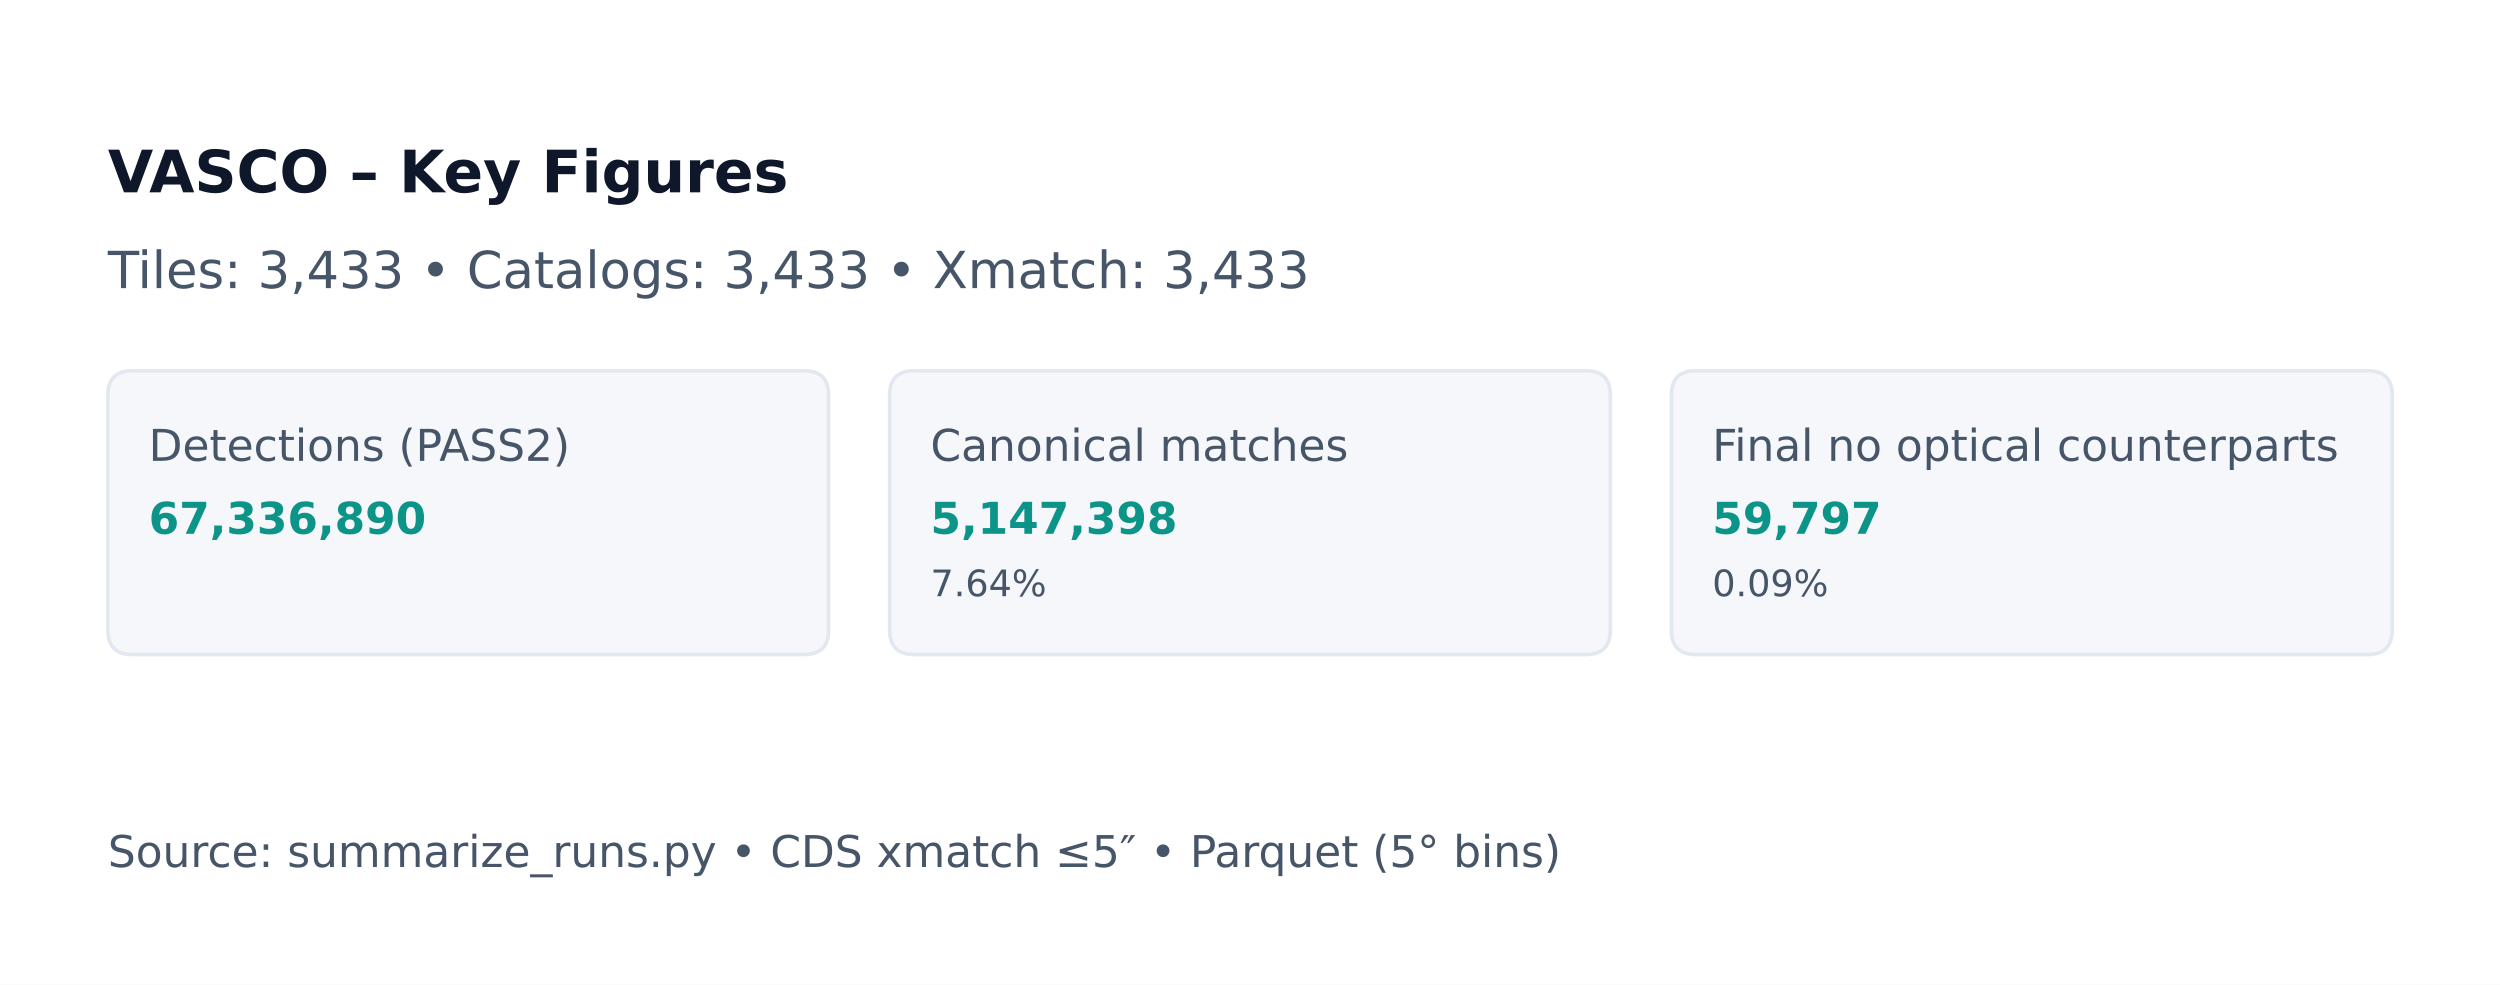
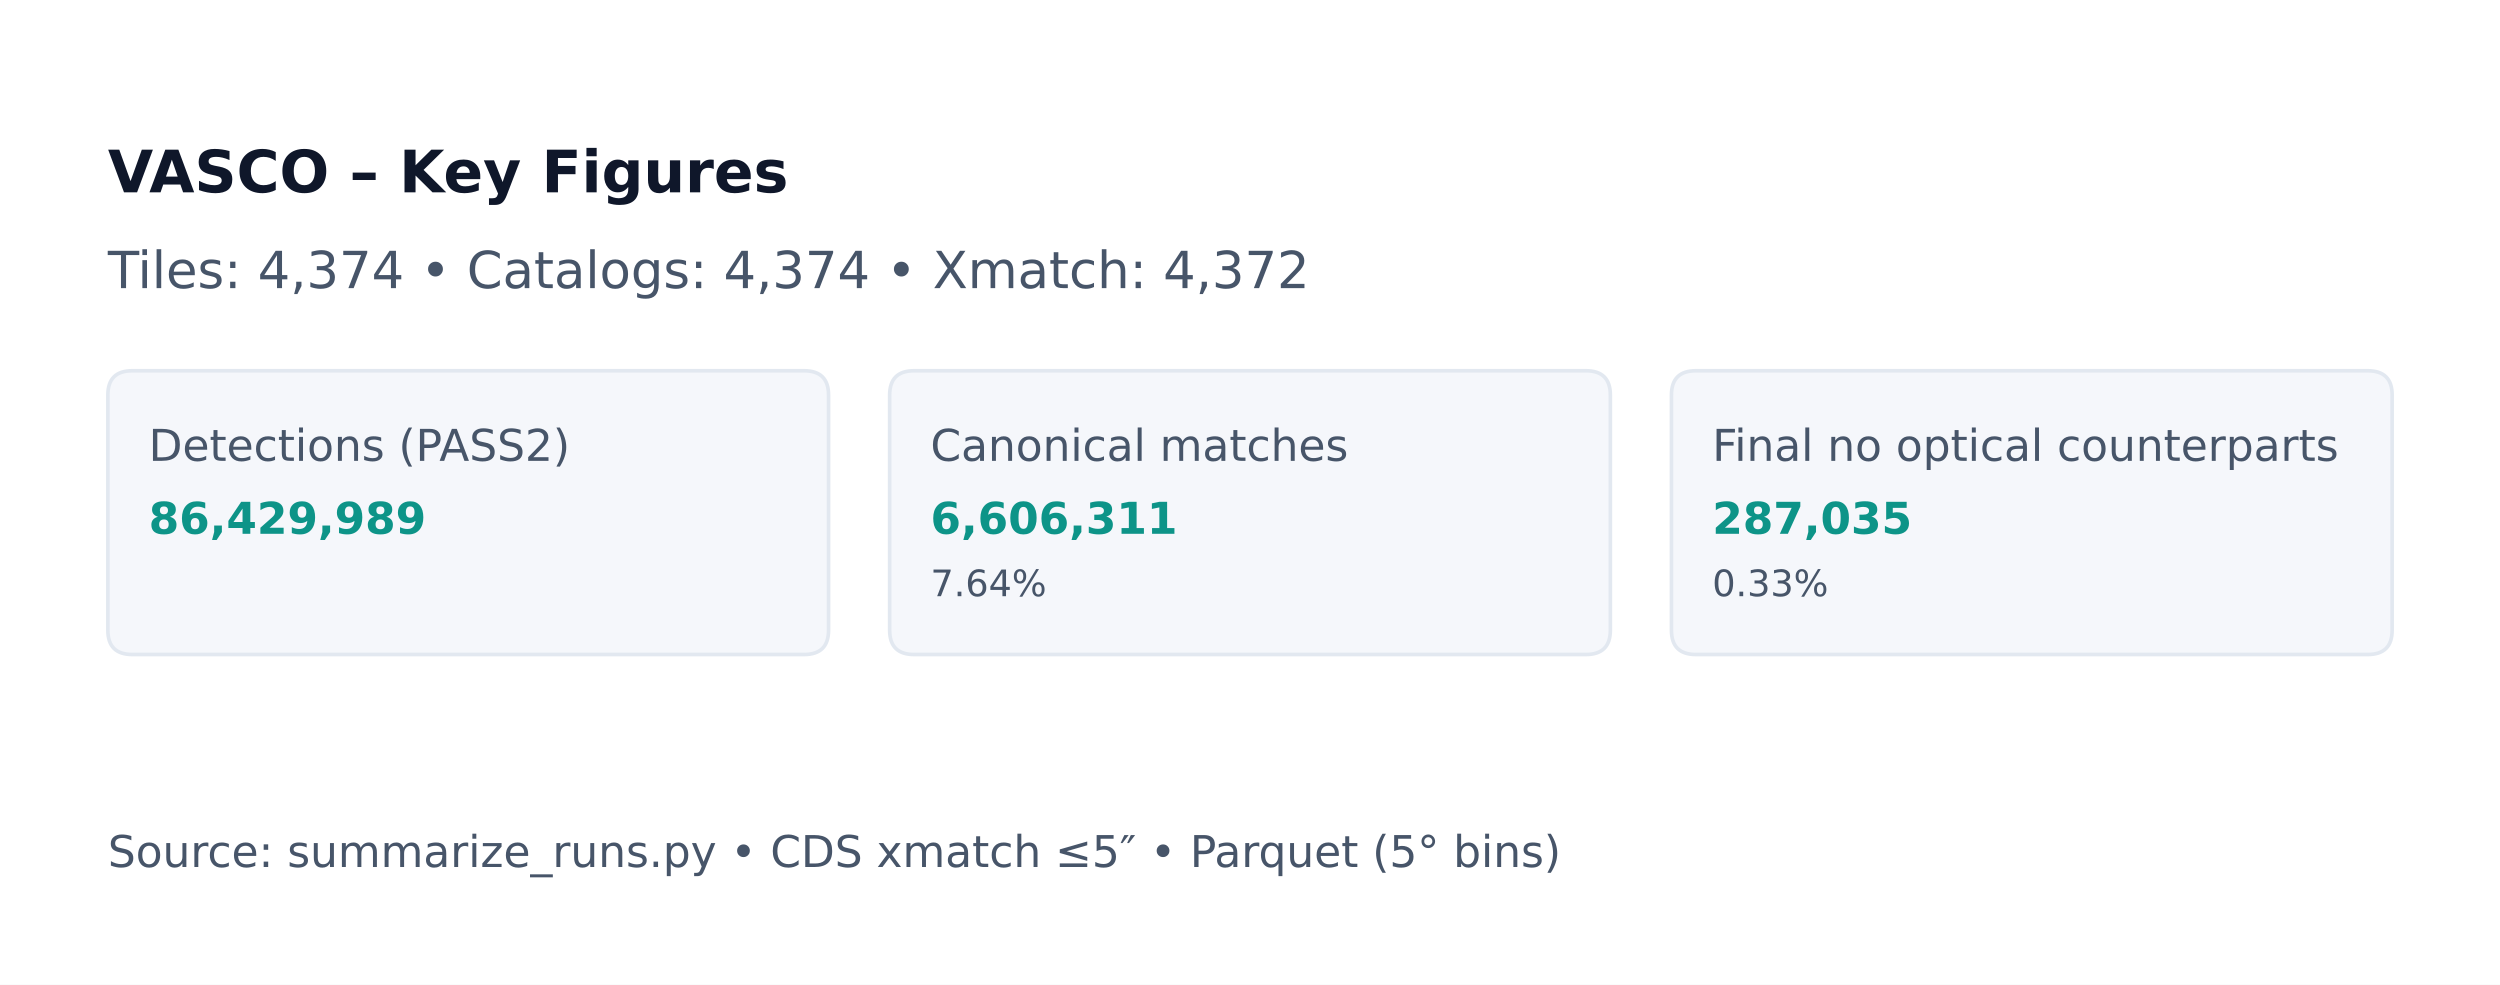
<svg xmlns="http://www.w3.org/2000/svg" width="684pt" height="269.424pt" viewBox="0 0 684 269.424" version="1.1">
  <defs>
    <style type="text/css">*{stroke-linejoin: round; stroke-linecap: butt}</style>
  </defs>
  <g id="figure_1">
    <g id="patch_1">
      <path d="M 0 269.424  L 684 269.424  L 684 0  L 0 0  z " style="fill: #ffffff" />
    </g>
    <g id="axes_1">
      <g id="patch_2">
-         <path d="M 7.033 262.39  L 676.967 262.39  L 676.967 7.034  L 7.033 7.034  z " clip-path="url(#pd2180bede5)" style="fill: #ffffff; stroke: #ffffff; stroke-linejoin: miter" />
+         <path d="M 7.033 262.39  L 676.967 262.39  L 676.967 7.034  L 7.033 7.034  z " clip-path="url(#p71a39f6a5f)" style="fill: #ffffff; stroke: #ffffff; stroke-linejoin: miter" />
      </g>
      <g id="patch_3">
-         <path d="M 36.205 179.075  L 219.995 179.075  Q 226.691 179.075 226.691 172.422  L 226.691 108.09  Q 226.691 101.437 219.995 101.437  L 36.205 101.437  Q 29.509 101.437 29.509 108.09  L 29.509 172.422  Q 29.509 179.075 36.205 179.075  z " clip-path="url(#pd2180bede5)" style="fill: #f5f7fb; stroke: #e2e8f0; stroke-linejoin: miter" />
+         <path d="M 36.205 179.075  L 219.995 179.075  Q 226.691 179.075 226.691 172.422  L 226.691 108.09  Q 226.691 101.437 219.995 101.437  L 36.205 101.437  Q 29.509 101.437 29.509 108.09  L 29.509 172.422  Q 29.509 179.075 36.205 179.075  z " clip-path="url(#p71a39f6a5f)" style="fill: #f5f7fb; stroke: #e2e8f0; stroke-linejoin: miter" />
      </g>
      <g id="patch_4">
-         <path d="M 250.105 179.075  L 433.895 179.075  Q 440.591 179.075 440.591 172.422  L 440.591 108.09  Q 440.591 101.437 433.895 101.437  L 250.105 101.437  Q 243.409 101.437 243.409 108.09  L 243.409 172.422  Q 243.409 179.075 250.105 179.075  z " clip-path="url(#pd2180bede5)" style="fill: #f5f7fb; stroke: #e2e8f0; stroke-linejoin: miter" />
+         <path d="M 250.105 179.075  L 433.895 179.075  Q 440.591 179.075 440.591 172.422  L 440.591 108.09  Q 440.591 101.437 433.895 101.437  L 250.105 101.437  Q 243.409 101.437 243.409 108.09  L 243.409 172.422  Q 243.409 179.075 250.105 179.075  z " clip-path="url(#p71a39f6a5f)" style="fill: #f5f7fb; stroke: #e2e8f0; stroke-linejoin: miter" />
      </g>
      <g id="patch_5">
-         <path d="M 464.005 179.075  L 647.795 179.075  Q 654.491 179.075 654.491 172.422  L 654.491 108.09  Q 654.491 101.437 647.795 101.437  L 464.005 101.437  Q 457.309 101.437 457.309 108.09  L 457.309 172.422  Q 457.309 179.075 464.005 179.075  z " clip-path="url(#pd2180bede5)" style="fill: #f5f7fb; stroke: #e2e8f0; stroke-linejoin: miter" />
+         <path d="M 464.005 179.075  L 647.795 179.075  Q 654.491 179.075 654.491 172.422  L 654.491 108.09  Q 654.491 101.437 647.795 101.437  L 464.005 101.437  Q 457.309 101.437 457.309 108.09  L 457.309 172.422  Q 457.309 179.075 464.005 179.075  z " clip-path="url(#p71a39f6a5f)" style="fill: #f5f7fb; stroke: #e2e8f0; stroke-linejoin: miter" />
      </g>
      <g id="text_1">
        <text style="font-weight: 700; font-size: 16px; font-family: 'DejaVu Sans', 'Bitstream Vera Sans', 'Computer Modern Sans Serif', 'Lucida Grande', 'Verdana', 'Geneva', 'Lucid', 'Arial', 'Helvetica', 'Avant Garde', sans-serif; text-anchor: start; fill: #0f172a" x="29.52" y="52.621" transform="rotate(-0 29.52 52.6215)">VASCO – Key Figures</text>
      </g>
      <g id="text_2">
-         <text style="font-size: 14px; font-family: 'DejaVu Sans', 'Bitstream Vera Sans', 'Computer Modern Sans Serif', 'Lucida Grande', 'Verdana', 'Geneva', 'Lucid', 'Arial', 'Helvetica', 'Avant Garde', sans-serif; text-anchor: start; fill: #475569" x="29.52" y="78.822" transform="rotate(-0 29.52 78.82181)">Tiles: 3,433  •  Catalogs: 3,433  •  Xmatch: 3,433</text>
+         <text style="font-size: 14px; font-family: 'DejaVu Sans', 'Bitstream Vera Sans', 'Computer Modern Sans Serif', 'Lucida Grande', 'Verdana', 'Geneva', 'Lucid', 'Arial', 'Helvetica', 'Avant Garde', sans-serif; text-anchor: start; fill: #475569" x="29.52" y="78.822" transform="rotate(-0 29.52 78.82181)">Tiles: 4,374  •  Catalogs: 4,374  •  Xmatch: 4,372</text>
      </g>
      <g id="text_3">
        <text style="font-size: 12px; font-family: 'DejaVu Sans', 'Bitstream Vera Sans', 'Computer Modern Sans Serif', 'Lucida Grande', 'Verdana', 'Geneva', 'Lucid', 'Arial', 'Helvetica', 'Avant Garde', sans-serif; text-anchor: start; fill: #475569" x="40.68" y="126.089" transform="rotate(-0 40.68 126.0893)">Detections (PASS2)</text>
      </g>
      <g id="text_4">
-         <text style="font-weight: 700; font-size: 12px; font-family: 'DejaVu Sans', 'Bitstream Vera Sans', 'Computer Modern Sans Serif', 'Lucida Grande', 'Verdana', 'Geneva', 'Lucid', 'Arial', 'Helvetica', 'Avant Garde', sans-serif; text-anchor: start; fill: #0d9488" x="40.68" y="146.048" transform="rotate(-0 40.68 146.0477)">67,336,890</text>
+         <text style="font-weight: 700; font-size: 12px; font-family: 'DejaVu Sans', 'Bitstream Vera Sans', 'Computer Modern Sans Serif', 'Lucida Grande', 'Verdana', 'Geneva', 'Lucid', 'Arial', 'Helvetica', 'Avant Garde', sans-serif; text-anchor: start; fill: #0d9488" x="40.68" y="146.048" transform="rotate(-0 40.68 146.0477)">86,429,989</text>
      </g>
      <g id="text_5">
        <text style="font-size: 12px; font-family: 'DejaVu Sans', 'Bitstream Vera Sans', 'Computer Modern Sans Serif', 'Lucida Grande', 'Verdana', 'Geneva', 'Lucid', 'Arial', 'Helvetica', 'Avant Garde', sans-serif; text-anchor: start; fill: #475569" x="254.58" y="126.089" transform="rotate(-0 254.58 126.0893)">Canonical matches</text>
      </g>
      <g id="text_6">
-         <text style="font-weight: 700; font-size: 12px; font-family: 'DejaVu Sans', 'Bitstream Vera Sans', 'Computer Modern Sans Serif', 'Lucida Grande', 'Verdana', 'Geneva', 'Lucid', 'Arial', 'Helvetica', 'Avant Garde', sans-serif; text-anchor: start; fill: #0d9488" x="254.58" y="146.048" transform="rotate(-0 254.58 146.0477)">5,147,398</text>
+         <text style="font-weight: 700; font-size: 12px; font-family: 'DejaVu Sans', 'Bitstream Vera Sans', 'Computer Modern Sans Serif', 'Lucida Grande', 'Verdana', 'Geneva', 'Lucid', 'Arial', 'Helvetica', 'Avant Garde', sans-serif; text-anchor: start; fill: #0d9488" x="254.58" y="146.048" transform="rotate(-0 254.58 146.0477)">6,606,311</text>
      </g>
      <g id="text_7">
        <text style="font-size: 10px; font-family: 'DejaVu Sans', 'Bitstream Vera Sans', 'Computer Modern Sans Serif', 'Lucida Grande', 'Verdana', 'Geneva', 'Lucid', 'Arial', 'Helvetica', 'Avant Garde', sans-serif; text-anchor: start; fill: #475569" x="254.58" y="163.124" transform="rotate(-0 254.58 163.1243)">7.64%</text>
      </g>
      <g id="text_8">
        <text style="font-size: 12px; font-family: 'DejaVu Sans', 'Bitstream Vera Sans', 'Computer Modern Sans Serif', 'Lucida Grande', 'Verdana', 'Geneva', 'Lucid', 'Arial', 'Helvetica', 'Avant Garde', sans-serif; text-anchor: start; fill: #475569" x="468.48" y="126.089" transform="rotate(-0 468.48 126.0893)">Final no optical counterparts</text>
      </g>
      <g id="text_9">
-         <text style="font-weight: 700; font-size: 12px; font-family: 'DejaVu Sans', 'Bitstream Vera Sans', 'Computer Modern Sans Serif', 'Lucida Grande', 'Verdana', 'Geneva', 'Lucid', 'Arial', 'Helvetica', 'Avant Garde', sans-serif; text-anchor: start; fill: #0d9488" x="468.48" y="146.048" transform="rotate(-0 468.48 146.0477)">59,797</text>
+         <text style="font-weight: 700; font-size: 12px; font-family: 'DejaVu Sans', 'Bitstream Vera Sans', 'Computer Modern Sans Serif', 'Lucida Grande', 'Verdana', 'Geneva', 'Lucid', 'Arial', 'Helvetica', 'Avant Garde', sans-serif; text-anchor: start; fill: #0d9488" x="468.48" y="146.048" transform="rotate(-0 468.48 146.0477)">287,035</text>
      </g>
      <g id="text_10">
-         <text style="font-size: 10px; font-family: 'DejaVu Sans', 'Bitstream Vera Sans', 'Computer Modern Sans Serif', 'Lucida Grande', 'Verdana', 'Geneva', 'Lucid', 'Arial', 'Helvetica', 'Avant Garde', sans-serif; text-anchor: start; fill: #475569" x="468.48" y="163.124" transform="rotate(-0 468.48 163.1243)">0.09%</text>
+         <text style="font-size: 10px; font-family: 'DejaVu Sans', 'Bitstream Vera Sans', 'Computer Modern Sans Serif', 'Lucida Grande', 'Verdana', 'Geneva', 'Lucid', 'Arial', 'Helvetica', 'Avant Garde', sans-serif; text-anchor: start; fill: #475569" x="468.48" y="163.124" transform="rotate(-0 468.48 163.1243)">0.33%</text>
      </g>
      <g id="text_11">
        <text style="font-size: 12px; font-family: 'DejaVu Sans', 'Bitstream Vera Sans', 'Computer Modern Sans Serif', 'Lucida Grande', 'Verdana', 'Geneva', 'Lucid', 'Arial', 'Helvetica', 'Avant Garde', sans-serif; text-anchor: start; fill: #475569" x="29.52" y="237.219" transform="rotate(-0 29.52 237.2186)">Source: summarize_runs.py  •  CDS xmatch ≤5″  •  Parquet (5° bins)</text>
      </g>
    </g>
  </g>
  <defs>
-     <clipPath id="pd2180bede5">
+     <clipPath id="p71a39f6a5f">
      <rect x="7.2" y="7.2" width="669.6" height="255.024" />
    </clipPath>
  </defs>
</svg>
